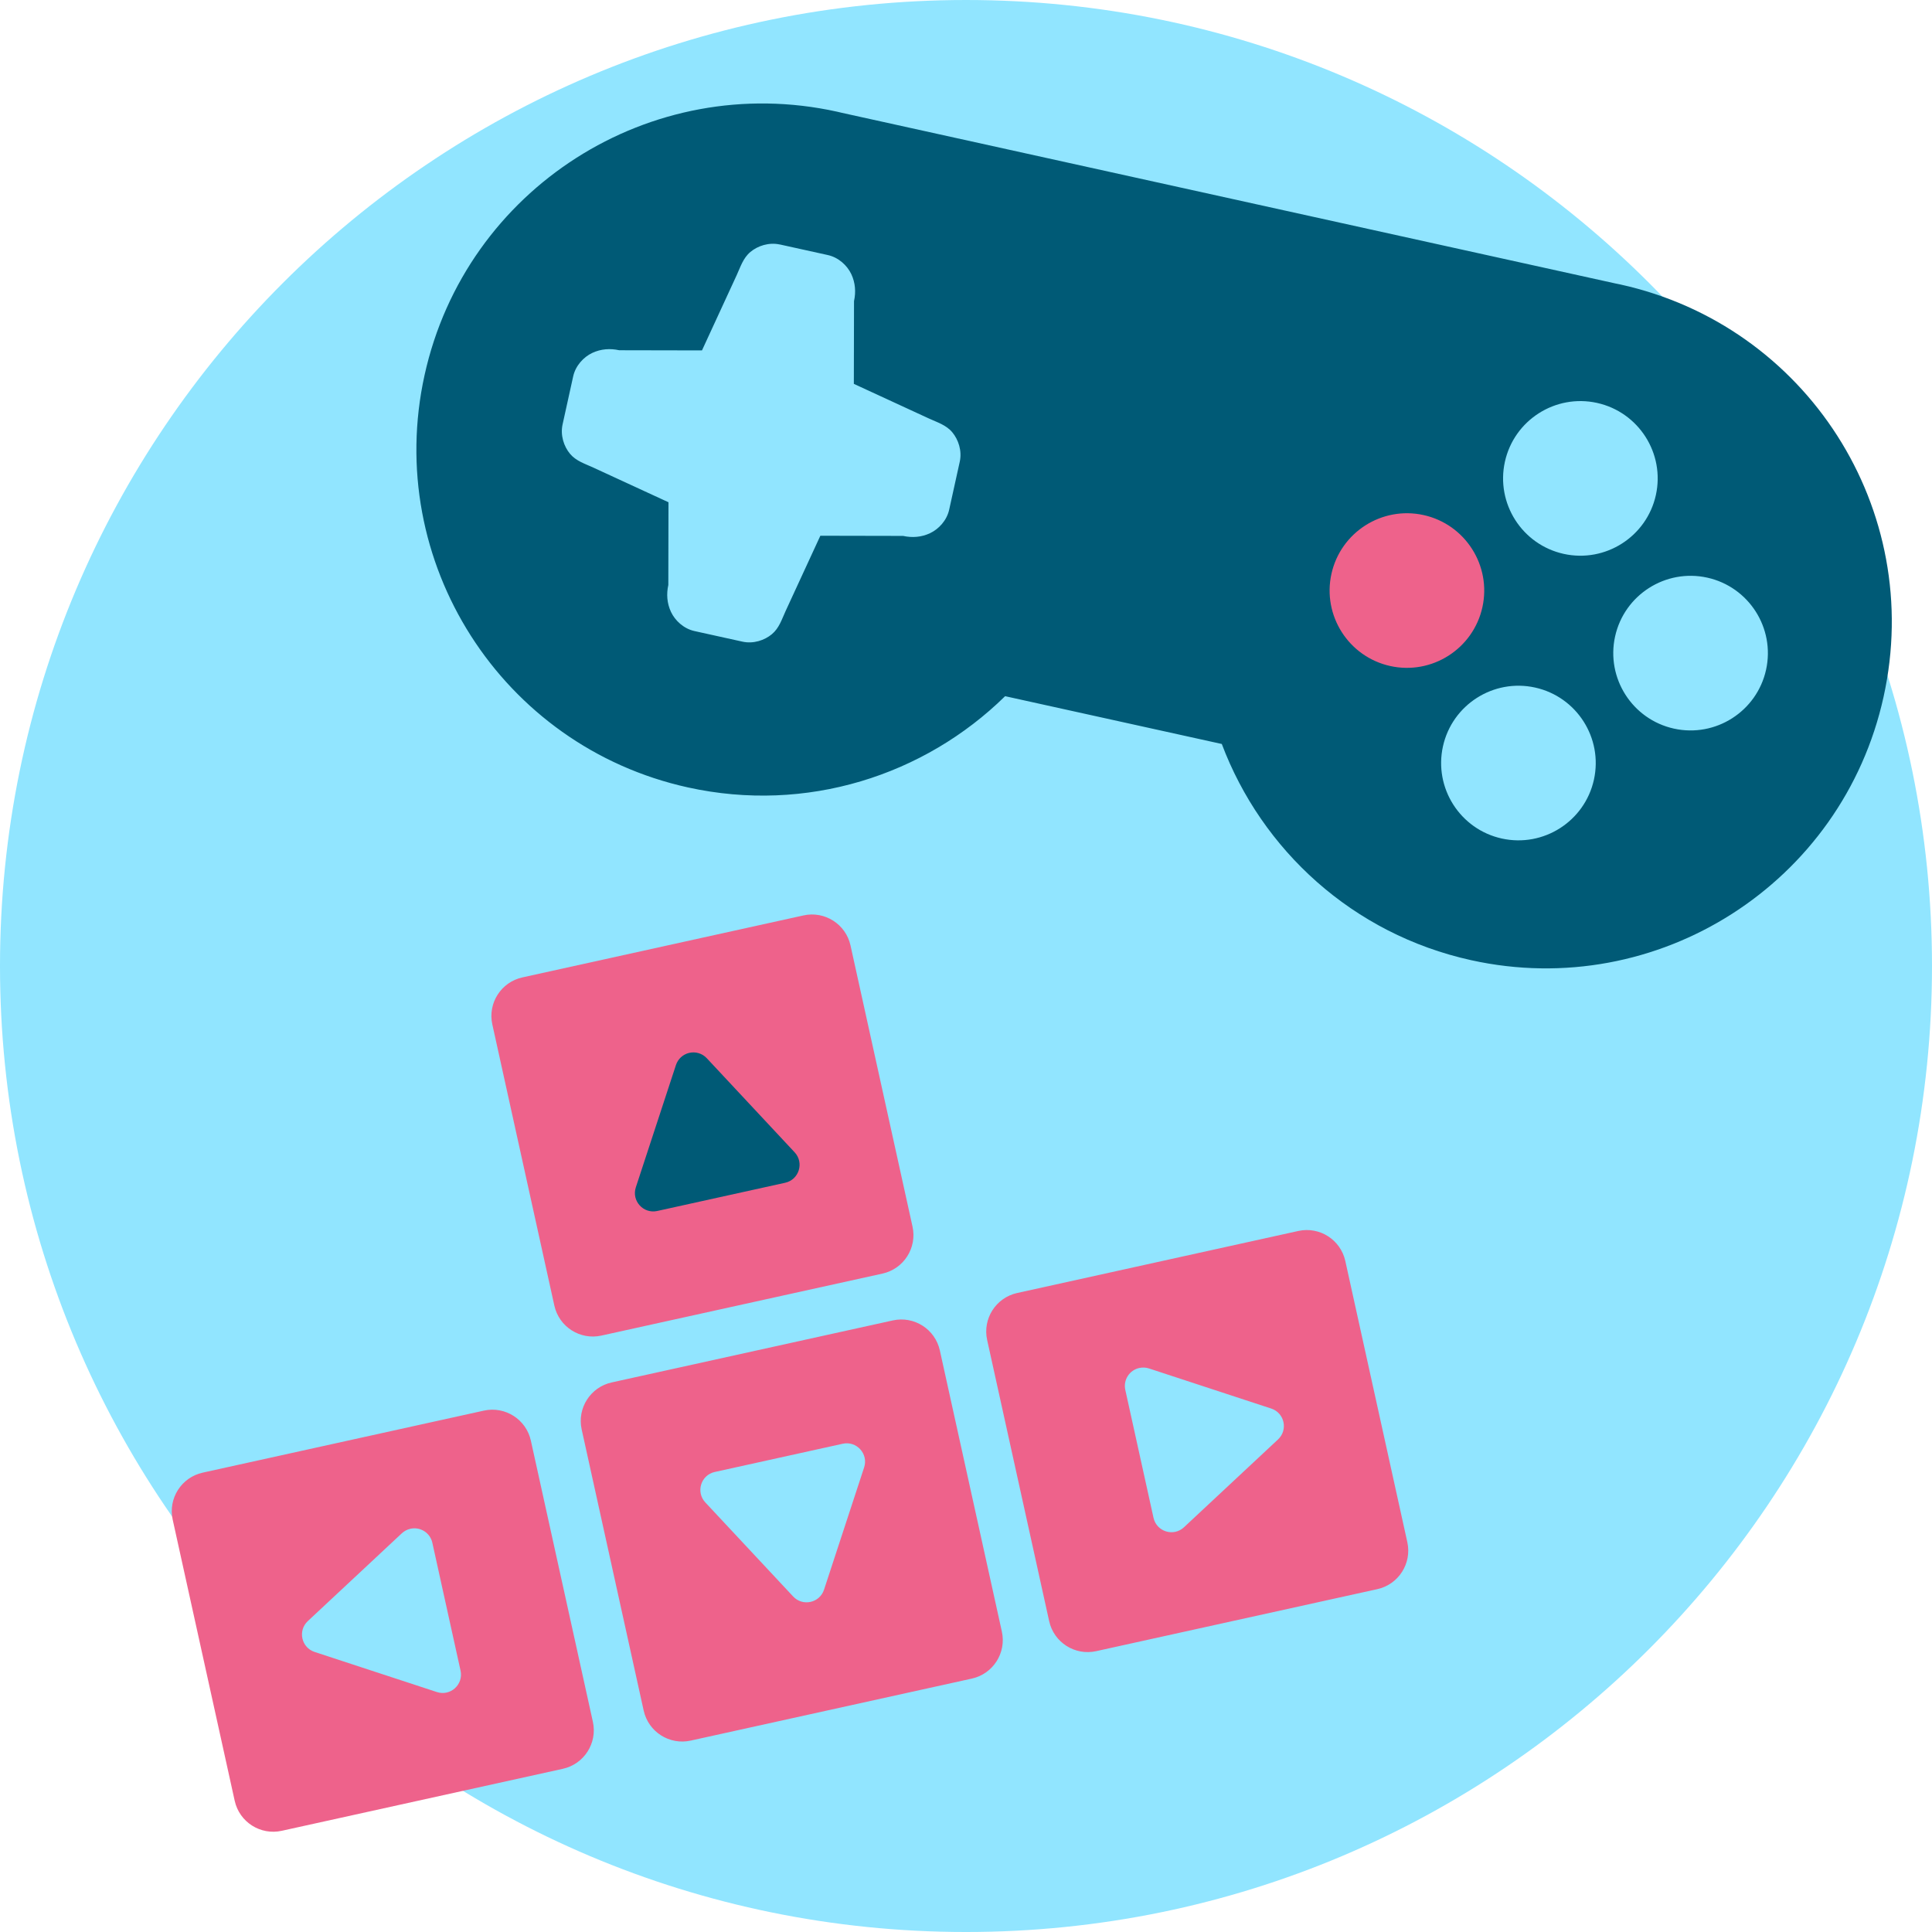
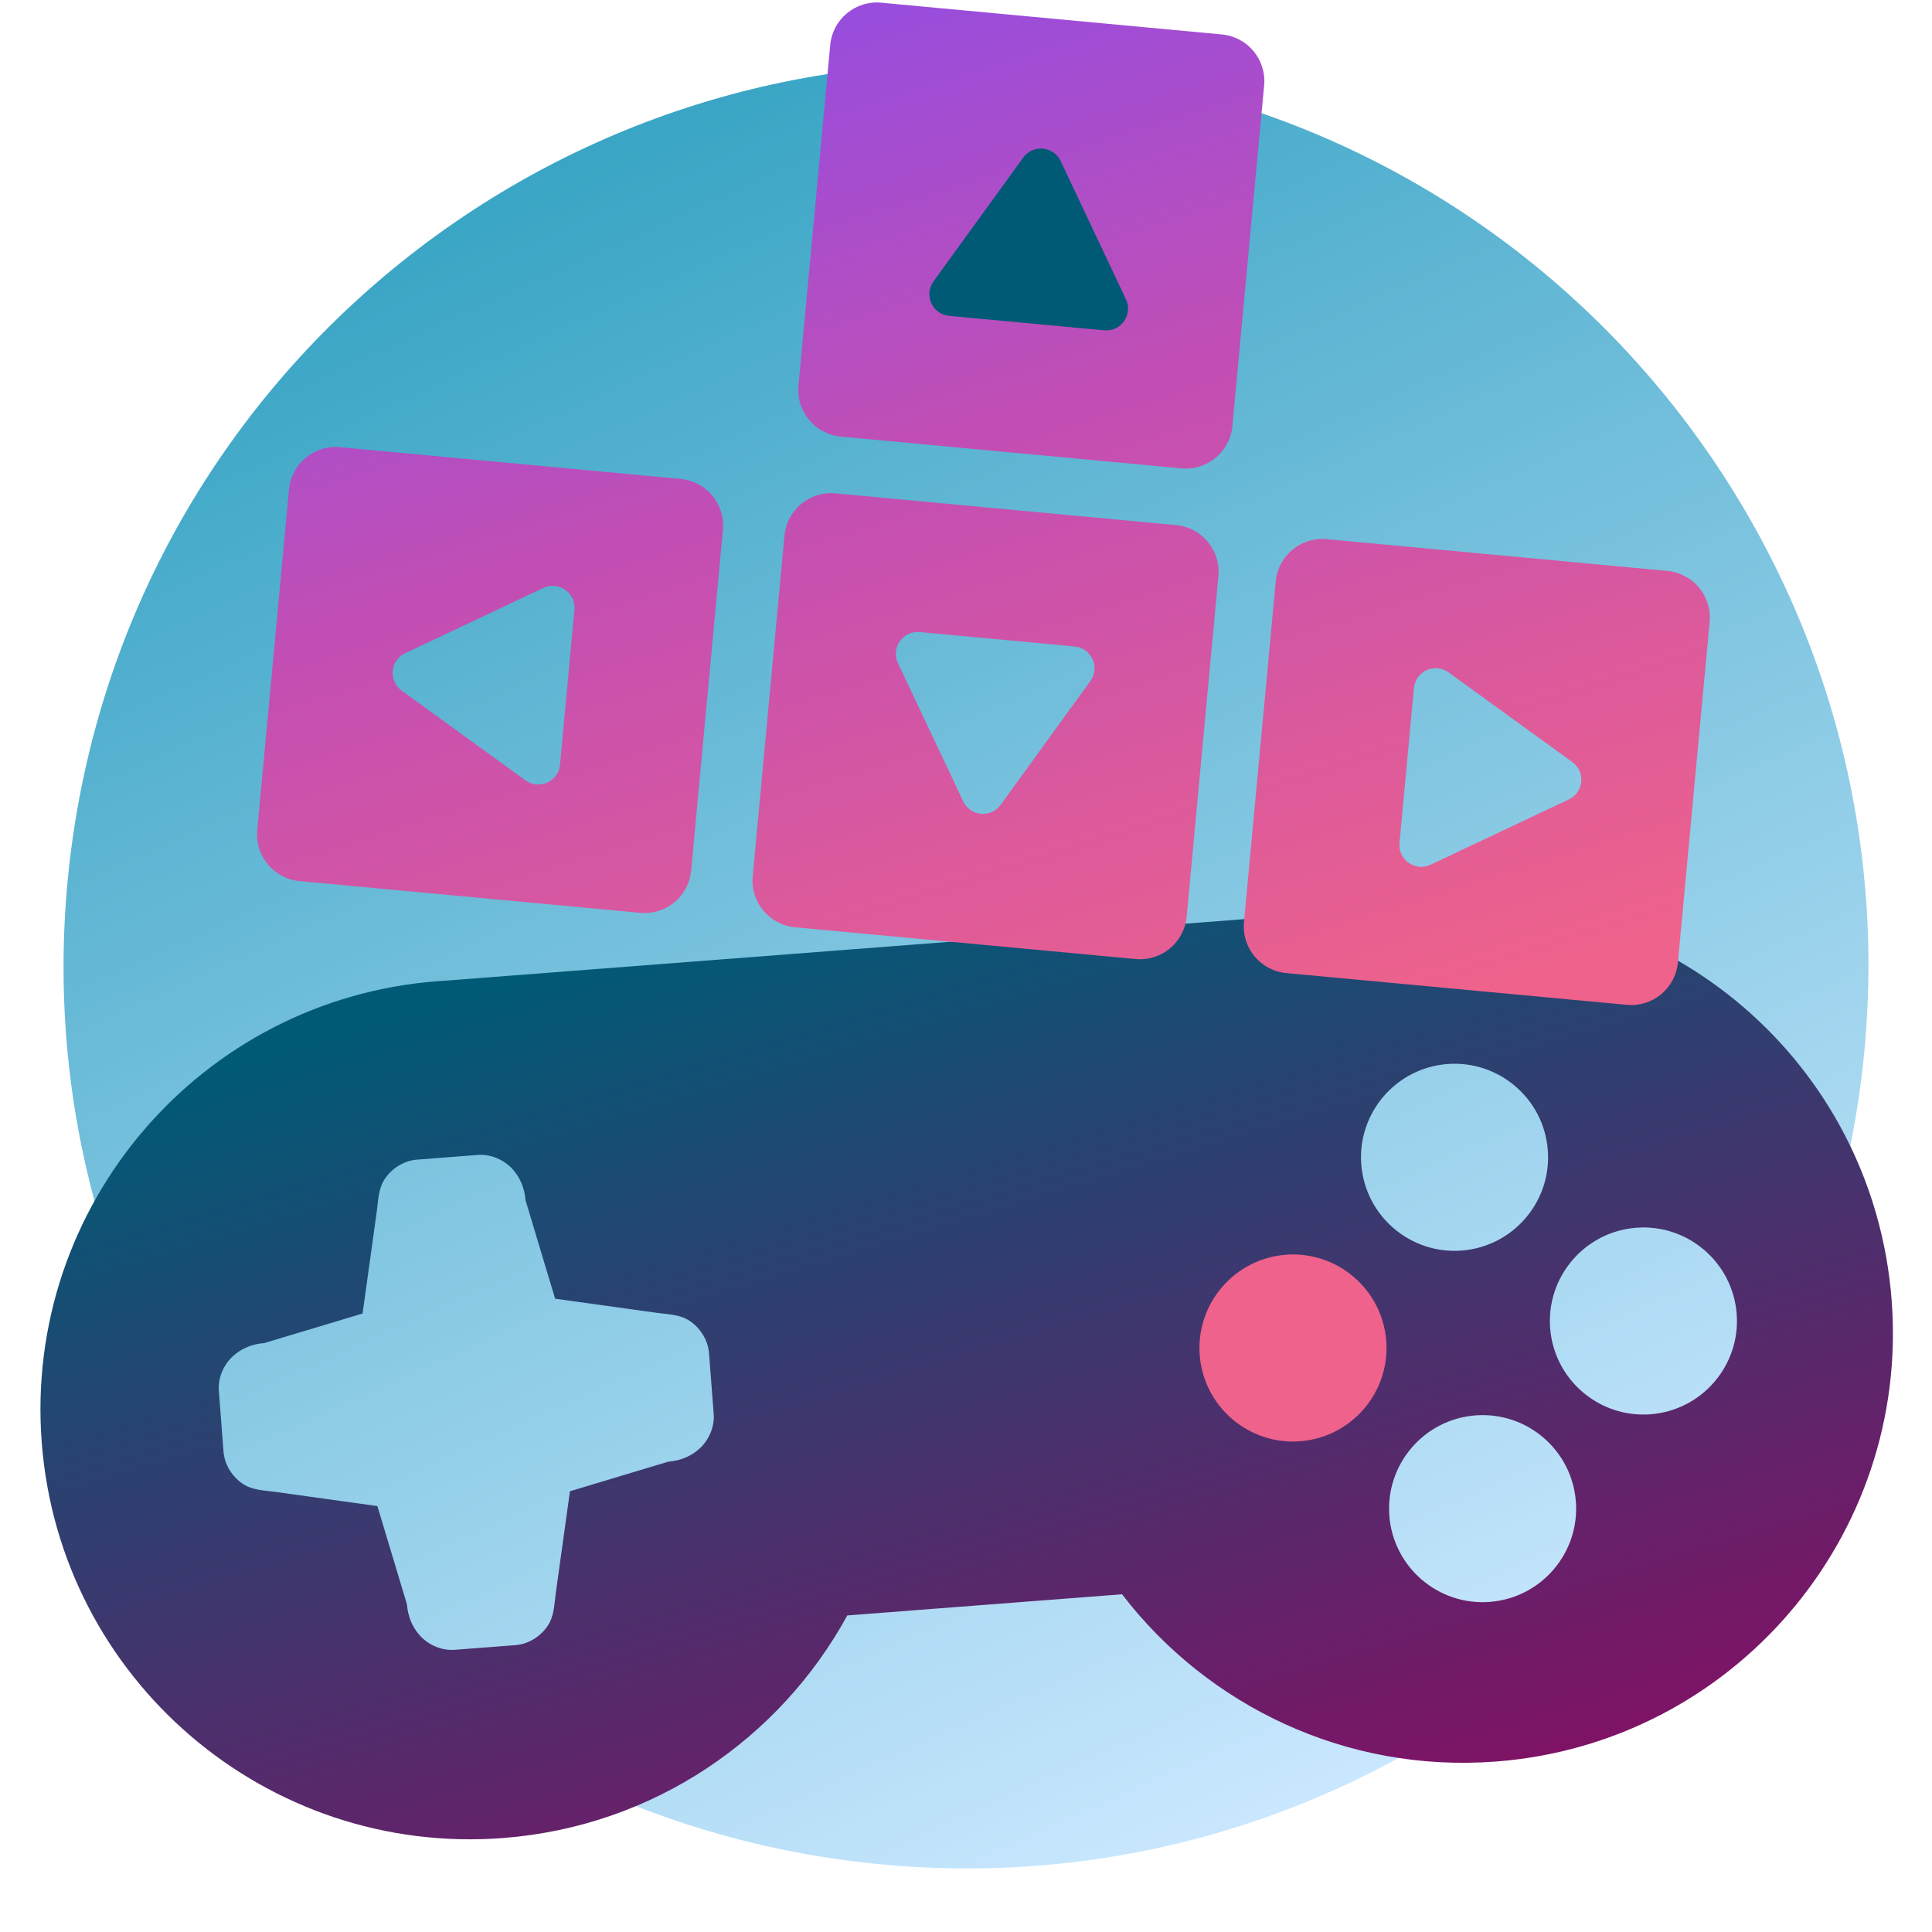
- <svg xmlns="http://www.w3.org/2000/svg" width="140.022mm" height="140.022mm" viewBox="0 0 140.022 140.022" version="1.1" id="svg2873">
+ <svg xmlns="http://www.w3.org/2000/svg" xmlns:xlink="http://www.w3.org/1999/xlink" width="143.213mm" height="143.213mm" viewBox="0 0 143.213 143.213" version="1.1" id="svg2873">
  <defs id="defs2867">
-     <filter style="color-interpolation-filters:sRGB" id="filter3282">
-       <feFlood flood-opacity="0.063" flood-color="rgb(0,0,0)" result="flood" id="feFlood3272" />
-       <feComposite in="flood" in2="SourceGraphic" operator="out" result="composite1" id="feComposite3274" />
-       <feGaussianBlur in="composite1" stdDeviation="0" result="blur" id="feGaussianBlur3276" />
-       <feOffset dx="0" dy="6" result="offset" id="feOffset3278" />
-       <feComposite in="offset" in2="SourceGraphic" operator="atop" result="composite2" id="feComposite3280" />
+     <linearGradient id="linearGradient2144">
+       <stop style="stop-color:#ee628b;stop-opacity:1;" offset="0" id="stop2140" />
+       <stop style="stop-color:#c34eb3;stop-opacity:1;" offset="0.569" id="stop2148" />
+       <stop style="stop-color:#934de2;stop-opacity:1;" offset="1" id="stop2142" />
+     </linearGradient>
+     <linearGradient id="linearGradient2085">
+       <stop style="stop-color:#005a76;stop-opacity:1;" offset="0" id="stop2081" />
+       <stop style="stop-color:#a00062;stop-opacity:1;" offset="1" id="stop2083" />
+     </linearGradient>
+     <linearGradient id="linearGradient2021">
+       <stop style="stop-color:#38a4c4;stop-opacity:1;" offset="0" id="stop2017" />
+       <stop style="stop-color:#cbe8ff;stop-opacity:1;" offset="1" id="stop2019" />
+     </linearGradient>
+     <filter style="color-interpolation-filters:sRGB" id="filter1980" x="-0.02" y="-0.018" width="1.04" height="1.044">
+       <feFlood flood-opacity="0.251" flood-color="rgb(0,0,0)" result="flood" id="feFlood1970" />
+       <feComposite in="flood" in2="SourceGraphic" operator="in" result="composite1" id="feComposite1972" />
+       <feGaussianBlur in="composite1" stdDeviation="1" result="blur" id="feGaussianBlur1974" />
+       <feOffset dx="0" dy="1" result="offset" id="feOffset1976" />
+       <feComposite in="SourceGraphic" in2="offset" operator="over" result="composite2" id="feComposite1978" />
    </filter>
+     <linearGradient xlink:href="#linearGradient2021" id="linearGradient2023" x1="226.839" y1="35.98" x2="285.777" y2="166.388" gradientUnits="userSpaceOnUse" gradientTransform="matrix(0.9554285,0,0,0.9554285,11.33954,4.638603)" />
+     <linearGradient xlink:href="#linearGradient2085" id="linearGradient2089" x1="271.027" y1="35.842" x2="270.983" y2="119.299" gradientUnits="userSpaceOnUse" gradientTransform="matrix(1.054711,-0.3193442,0.3193442,1.054711,-45.05384,141.9587)" />
+     <linearGradient xlink:href="#linearGradient2144" id="linearGradient2146" x1="267.288" y1="166.435" x2="220.44" y2="99.792" gradientUnits="userSpaceOnUse" gradientTransform="rotate(17.76538,441.5393,128.2254)" />
  </defs>
-   <g id="layer1" transform="translate(-186.1212,-30.97087)">
-     <circle style="fill:#91e5ff;fill-opacity:1;fill-rule:nonzero;stroke:none;stroke-width:0.564;stroke-linejoin:round;stroke-miterlimit:4;stroke-dasharray:none;stroke-opacity:1" id="path3680" cx="256.132" cy="100.982" r="70.011" />
-     <ellipse style="fill:#ee628b;fill-opacity:1;fill-rule:nonzero;stroke:none;stroke-width:0.785;stroke-linejoin:round;stroke-miterlimit:4;stroke-dasharray:none;stroke-opacity:1" id="path3702" cx="288.206" cy="73.665" rx="6.893" ry="6.916" />
-     <path id="rect3031-2-3-7" style="fill:#005a76;fill-opacity:1;stroke:none;stroke-width:1.32;stroke-miterlimit:4;stroke-dasharray:none;stroke-opacity:1" d="m 246.782,39.064 c -13.521,-2.983 -26.906,5.565 -29.889,19.086 -2.983,13.521 5.564,26.906 19.085,29.889 8.598,1.897 17.141,-0.87 22.989,-6.612 l 15.704,3.464 c 2.89,7.67 9.475,13.774 18.073,15.67 13.521,2.983 26.906,-5.564 29.889,-19.085 2.995,-13.575 -5.564,-26.907 -19.085,-29.89 -0.119,-0.026 -0.237,-0.049 -0.356,-0.073 l -56.056,-12.366 c -0.118,-0.028 -0.235,-0.057 -0.354,-0.083 z m -4.144,9.624 3.477,0.767 c 0.789,0.174 1.41,0.76 1.705,1.385 0.295,0.625 0.34,1.302 0.196,1.955 l -0.012,5.997 5.446,2.512 c 0.607,0.28 1.246,0.467 1.689,0.998 0.443,0.531 0.715,1.34 0.541,2.13 l -0.767,3.477 c -0.174,0.789 -0.761,1.41 -1.387,1.705 -0.625,0.295 -1.301,0.34 -1.953,0.197 l -5.997,-0.012 -2.512,5.444 c -0.28,0.607 -0.47,1.248 -1,1.691 -0.531,0.443 -1.34,0.715 -2.13,0.541 l -3.477,-0.767 c -0.789,-0.174 -1.41,-0.761 -1.705,-1.387 -0.295,-0.625 -0.338,-1.302 -0.194,-1.954 l 0.012,-5.995 -5.446,-2.512 c -0.607,-0.28 -1.248,-0.47 -1.691,-1 -0.443,-0.531 -0.713,-1.34 -0.539,-2.129 l 0.767,-3.477 c 0.174,-0.789 0.76,-1.41 1.385,-1.705 0.625,-0.295 1.302,-0.338 1.954,-0.194 l 5.997,0.012 2.512,-5.446 c 0.28,-0.607 0.468,-1.248 0.999,-1.691 0.531,-0.443 1.34,-0.713 2.129,-0.539 z m 59.229,11.484 c 3.018,0.666 4.93,3.66 4.264,6.678 -0.666,3.018 -3.66,4.93 -6.678,4.264 -3.018,-0.666 -4.93,-3.66 -4.264,-6.678 0.666,-3.018 3.66,-4.93 6.678,-4.264 z m -12.572,8.128 c 3.018,0.666 4.93,3.659 4.264,6.678 -0.666,3.018 -3.66,4.93 -6.678,4.264 -3.018,-0.666 -4.93,-3.66 -4.264,-6.678 0.666,-3.018 3.66,-4.93 6.678,-4.264 z m 20.558,4.535 c 3.018,0.666 4.93,3.659 4.264,6.678 -0.666,3.018 -3.66,4.93 -6.678,4.264 -3.018,-0.666 -4.93,-3.66 -4.264,-6.678 0.666,-3.018 3.66,-4.93 6.678,-4.264 z m -12.476,7.966 c 3.018,0.666 4.93,3.659 4.264,6.678 -0.666,3.018 -3.66,4.93 -6.678,4.264 -3.018,-0.666 -4.93,-3.66 -4.264,-6.678 0.666,-3.018 3.66,-4.93 6.678,-4.264 z" />
-     <ellipse style="fill:#005a76;fill-opacity:1;fill-rule:nonzero;stroke:none;stroke-width:0.785;stroke-linejoin:round;stroke-miterlimit:4;stroke-dasharray:none;stroke-opacity:1" id="path3704" cx="236.981" cy="112.97" rx="9.473" ry="8.217" />
-     <path id="path1873-2-8" style="color:#000000;font-style:normal;font-variant:normal;font-weight:normal;font-stretch:normal;font-size:medium;line-height:normal;font-family:sans-serif;font-variant-ligatures:normal;font-variant-position:normal;font-variant-caps:normal;font-variant-numeric:normal;font-variant-alternates:normal;font-variant-east-asian:normal;font-feature-settings:normal;font-variation-settings:normal;text-indent:0;text-align:start;text-decoration:none;text-decoration-line:none;text-decoration-style:solid;text-decoration-color:#000000;letter-spacing:normal;word-spacing:normal;text-transform:none;writing-mode:lr-tb;direction:ltr;text-orientation:mixed;dominant-baseline:auto;baseline-shift:baseline;text-anchor:start;white-space:normal;shape-padding:0;shape-margin:0;inline-size:0;clip-rule:nonzero;display:inline;overflow:visible;visibility:visible;isolation:auto;mix-blend-mode:normal;color-interpolation:sRGB;color-interpolation-filters:linearRGB;solid-color:#000000;solid-opacity:1;vector-effect:none;fill:#ee628b;fill-opacity:1;fill-rule:nonzero;stroke:none;stroke-width:0.992;stroke-linecap:butt;stroke-linejoin:round;stroke-miterlimit:4;stroke-dasharray:none;stroke-dashoffset:0;stroke-opacity:1;color-rendering:auto;image-rendering:auto;shape-rendering:auto;text-rendering:auto;enable-background:accumulate;stop-color:#000000" d="m 223.979,101.809 c -1.542,0.34 -2.516,1.866 -2.176,3.408 l 4.494,20.375 c 0.34,1.542 1.866,2.516 3.408,2.176 l 20.375,-4.494 c 1.542,-0.34 2.516,-1.865 2.176,-3.407 l -4.494,-20.375 c -0.34,-1.542 -1.865,-2.516 -3.407,-2.176 z m 12.078,5.473 c 0.468,-0.114 0.962,0.032 1.29,0.385 l 6.365,6.817 c 0.703,0.753 0.32,1.985 -0.685,2.207 l -9.273,2.046 c -1.006,0.221 -1.871,-0.735 -1.551,-1.714 l 2.907,-8.863 c 0.143,-0.437 0.501,-0.768 0.947,-0.878 z m -35.244,30.419 c -1.542,0.34 -2.516,1.865 -2.176,3.407 l 4.494,20.375 c 0.34,1.542 1.866,2.516 3.408,2.176 l 20.375,-4.494 c 1.542,-0.34 2.516,-1.866 2.176,-3.408 l -4.494,-20.375 c -0.34,-1.542 -1.865,-2.516 -3.407,-2.176 z m 29.641,-6.538 c -1.542,0.34 -2.516,1.865 -2.176,3.407 l 4.494,20.375 c 0.34,1.542 1.866,2.516 3.408,2.176 l 20.375,-4.494 c 1.542,-0.34 2.516,-1.866 2.176,-3.408 l -4.494,-20.375 c -0.34,-1.542 -1.865,-2.516 -3.407,-2.176 z m 29.387,-6.482 c -1.542,0.34 -2.516,1.865 -2.176,3.407 l 4.494,20.375 c 0.34,1.542 1.865,2.516 3.407,2.176 l 20.375,-4.494 c 1.542,-0.34 2.516,-1.866 2.176,-3.408 l -4.494,-20.375 c -0.34,-1.542 -1.866,-2.516 -3.408,-2.176 z m 8.855,5.434 c 0.231,-0.051 0.471,-0.039 0.696,0.034 l 8.863,2.907 c 0.961,0.316 1.232,1.546 0.493,2.237 l -6.817,6.366 c -0.753,0.705 -1.987,0.322 -2.209,-0.686 l -2.045,-9.271 c -0.159,-0.72 0.299,-1.432 1.019,-1.588 z m -52.854,11.659 c 0.725,-0.176 1.453,0.279 1.613,1.007 l 2.045,9.271 c 0.221,1.006 -0.735,1.871 -1.714,1.551 l -8.863,-2.907 c -0.961,-0.316 -1.232,-1.546 -0.493,-2.236 l 6.817,-6.366 c 0.168,-0.156 0.372,-0.266 0.595,-0.319 z m 22.084,-4.122 9.273,-2.046 c 1.006,-0.221 1.871,0.735 1.551,1.714 l -2.907,8.864 c -0.316,0.961 -1.546,1.232 -2.237,0.493 l -6.366,-6.817 c -0.705,-0.753 -0.322,-1.987 0.686,-2.209 z" />
+   <g id="layer1" transform="translate(-184.4489,-29.51289)">
+     <path style="fill:url(#linearGradient2023);fill-opacity:1;fill-rule:nonzero;stroke:none;stroke-width:0.538;stroke-linejoin:round;stroke-miterlimit:4;stroke-dasharray:none;stroke-opacity:1" id="path3680" d="m 322.525,108.614 a 66.891,66.891 0 0 1 -73.925,58.979 66.891,66.891 0 0 1 -59.023,-73.89 66.891,66.891 0 0 1 73.856,-59.066 66.891,66.891 0 0 1 59.109,73.821" />
+     <g id="g1932" transform="matrix(1.068004,0,0,1.068004,-17.49467,-6.729483)">
+       <ellipse style="fill:#ee628b;fill-opacity:1;fill-rule:nonzero;stroke:none;stroke-width:0.934;stroke-linejoin:round;stroke-miterlimit:4;stroke-dasharray:none;stroke-opacity:1" id="path3702" cx="229.455" cy="202.791" rx="8.198" ry="8.225" transform="rotate(-16.8452)" />
+       <path id="rect3031-2-3-7" style="fill:url(#linearGradient2089);fill-opacity:1;stroke:none;stroke-width:1.57;stroke-miterlimit:4;stroke-dasharray:none;stroke-opacity:1" d="m 219.425,102.038 c -16.418,1.265 -28.708,15.606 -27.443,32.025 1.265,16.418 15.606,28.708 32.024,27.443 10.44,-0.804 19.21,-6.897 23.888,-15.449 l 19.069,-1.469 c 5.932,7.734 15.531,12.412 25.972,11.608 16.418,-1.265 28.708,-15.606 27.443,-32.024 -1.27,-16.483 -15.606,-28.709 -32.024,-27.444 -0.144,0.011 -0.287,0.026 -0.431,0.039 l -68.066,5.243 c -0.144,0.009 -0.288,0.016 -0.432,0.027 z m -1.401,12.383 4.222,-0.325 c 0.958,-0.074 1.867,0.379 2.418,0.989 0.551,0.61 0.836,1.365 0.897,2.157 l 2.053,6.83 7.064,0.983 c 0.787,0.109 1.58,0.103 2.267,0.554 0.687,0.451 1.276,1.279 1.35,2.238 l 0.325,4.222 c 0.074,0.959 -0.381,1.867 -0.991,2.418 -0.61,0.551 -1.363,0.836 -2.155,0.897 l -6.83,2.053 -0.983,7.062 c -0.11,0.787 -0.105,1.582 -0.556,2.269 -0.451,0.687 -1.279,1.276 -2.238,1.35 l -4.222,0.325 c -0.958,0.074 -1.867,-0.381 -2.418,-0.991 -0.551,-0.61 -0.834,-1.365 -0.895,-2.157 l -2.053,-6.828 -7.064,-0.983 c -0.787,-0.109 -1.582,-0.105 -2.269,-0.556 -0.687,-0.451 -1.274,-1.28 -1.347,-2.238 l -0.325,-4.222 c -0.074,-0.958 0.379,-1.867 0.989,-2.418 0.61,-0.551 1.365,-0.834 2.157,-0.895 l 6.83,-2.053 0.983,-7.064 c 0.109,-0.787 0.102,-1.582 0.554,-2.269 0.451,-0.687 1.28,-1.274 2.238,-1.347 z m 71.517,-6.635 c 3.571,-0.275 6.697,2.403 6.972,5.974 0.275,3.571 -2.403,6.697 -5.974,6.972 -3.571,0.275 -6.697,-2.403 -6.972,-5.974 -0.275,-3.571 2.403,-6.696 5.974,-6.972 z m -11.213,13.236 c 3.571,-0.275 6.696,2.403 6.972,5.974 0.275,3.571 -2.403,6.697 -5.974,6.972 -3.571,0.275 -6.697,-2.403 -6.972,-5.974 -0.275,-3.571 2.404,-6.696 5.974,-6.971 z m 24.322,-1.874 c 3.571,-0.275 6.696,2.403 6.972,5.974 0.275,3.571 -2.403,6.697 -5.974,6.972 -3.571,0.275 -6.697,-2.403 -6.972,-5.974 -0.275,-3.571 2.404,-6.696 5.974,-6.971 z m -11.161,13.024 c 3.571,-0.275 6.696,2.403 6.972,5.974 0.275,3.571 -2.403,6.696 -5.974,6.972 -3.571,0.275 -6.697,-2.403 -6.972,-5.974 -0.275,-3.571 2.404,-6.696 5.974,-6.971 z" />
+       <ellipse style="fill:#005a76;fill-opacity:1;fill-rule:nonzero;stroke:none;stroke-width:0.893;stroke-linejoin:round;stroke-miterlimit:4;stroke-dasharray:none;stroke-opacity:1" id="path3704" cx="263.439" cy="-31.42" rx="10.779" ry="9.35" transform="rotate(17.76538)" />
+       <path id="path1873-2-8" style="color:#000000;font-style:normal;font-variant:normal;font-weight:normal;font-stretch:normal;font-size:medium;line-height:normal;font-family:sans-serif;font-variant-ligatures:normal;font-variant-position:normal;font-variant-caps:normal;font-variant-numeric:normal;font-variant-alternates:normal;font-variant-east-asian:normal;font-feature-settings:normal;font-variation-settings:normal;text-indent:0;text-align:start;text-decoration:none;text-decoration-line:none;text-decoration-style:solid;text-decoration-color:#000000;letter-spacing:normal;word-spacing:normal;text-transform:none;writing-mode:lr-tb;direction:ltr;text-orientation:mixed;dominant-baseline:auto;baseline-shift:baseline;text-anchor:start;white-space:normal;shape-padding:0;shape-margin:0;inline-size:0;clip-rule:nonzero;display:inline;overflow:visible;visibility:visible;isolation:auto;mix-blend-mode:normal;color-interpolation:sRGB;color-interpolation-filters:linearRGB;solid-color:#000000;solid-opacity:1;vector-effect:none;fill:url(#linearGradient2146);fill-opacity:1;fill-rule:nonzero;stroke:none;stroke-width:1.128;stroke-linecap:butt;stroke-linejoin:round;stroke-miterlimit:4;stroke-dasharray:none;stroke-dashoffset:0;stroke-opacity:1;color-rendering:auto;image-rendering:auto;shape-rendering:auto;text-rendering:auto;enable-background:accumulate;stop-color:#000000" d="m 250.249,34.121 c -1.789,-0.167 -3.375,1.148 -3.541,2.937 l -2.204,23.639 c -0.167,1.789 1.148,3.374 2.937,3.541 l 23.639,2.204 c 1.789,0.167 3.374,-1.148 3.541,-2.937 l 2.204,-23.639 c 0.167,-1.789 -1.148,-3.375 -2.937,-3.541 z m 11.188,10.124 c 0.547,0.039 1.031,0.369 1.265,0.865 l 4.531,9.598 c 0.5,1.06 -0.342,2.262 -1.509,2.154 L 254.964,55.859 C 253.797,55.749 253.191,54.412 253.878,53.463 l 6.228,-8.595 c 0.306,-0.423 0.809,-0.659 1.331,-0.623 z m -48.753,20.726 c -1.789,-0.167 -3.374,1.148 -3.541,2.937 l -2.204,23.639 c -0.167,1.789 1.148,3.375 2.937,3.541 l 23.639,2.204 c 1.789,0.167 3.374,-1.148 3.541,-2.937 l 2.204,-23.639 c 0.167,-1.789 -1.148,-3.374 -2.937,-3.541 z m 34.39,3.206 c -1.789,-0.167 -3.375,1.148 -3.541,2.937 l -2.204,23.639 c -0.167,1.789 1.148,3.375 2.937,3.541 l 23.639,2.204 c 1.789,0.167 3.374,-1.148 3.541,-2.937 l 2.204,-23.639 c 0.167,-1.789 -1.148,-3.374 -2.937,-3.541 z m 34.096,3.179 c -1.789,-0.167 -3.374,1.148 -3.541,2.937 l -2.204,23.639 c -0.167,1.789 1.148,3.374 2.937,3.541 l 23.639,2.204 c 1.789,0.167 3.375,-1.148 3.541,-2.937 l 2.204,-23.639 c 0.167,-1.789 -1.148,-3.374 -2.937,-3.541 z m 7.709,8.963 c 0.268,0.025 0.524,0.121 0.742,0.279 l 8.595,6.228 c 0.932,0.676 0.799,2.103 -0.242,2.595 l -9.598,4.531 c -1.061,0.503 -2.265,-0.341 -2.156,-1.51 l 1.003,-10.756 c 0.078,-0.836 0.821,-1.448 1.656,-1.367 z m -61.322,-5.716 c 0.846,0.061 1.477,0.806 1.399,1.651 l -1.003,10.756 c -0.11,1.167 -1.446,1.773 -2.396,1.086 l -8.595,-6.228 c -0.932,-0.676 -0.799,-2.103 0.242,-2.595 l 9.598,-4.531 c 0.236,-0.111 0.495,-0.159 0.755,-0.139 z m 25.362,3.201 10.759,1.003 c 1.167,0.11 1.773,1.446 1.086,2.396 l -6.228,8.596 c -0.676,0.932 -2.103,0.799 -2.595,-0.242 l -4.532,-9.597 c -0.503,-1.061 0.341,-2.265 1.51,-2.156 z" />
+     </g>
  </g>
</svg>
